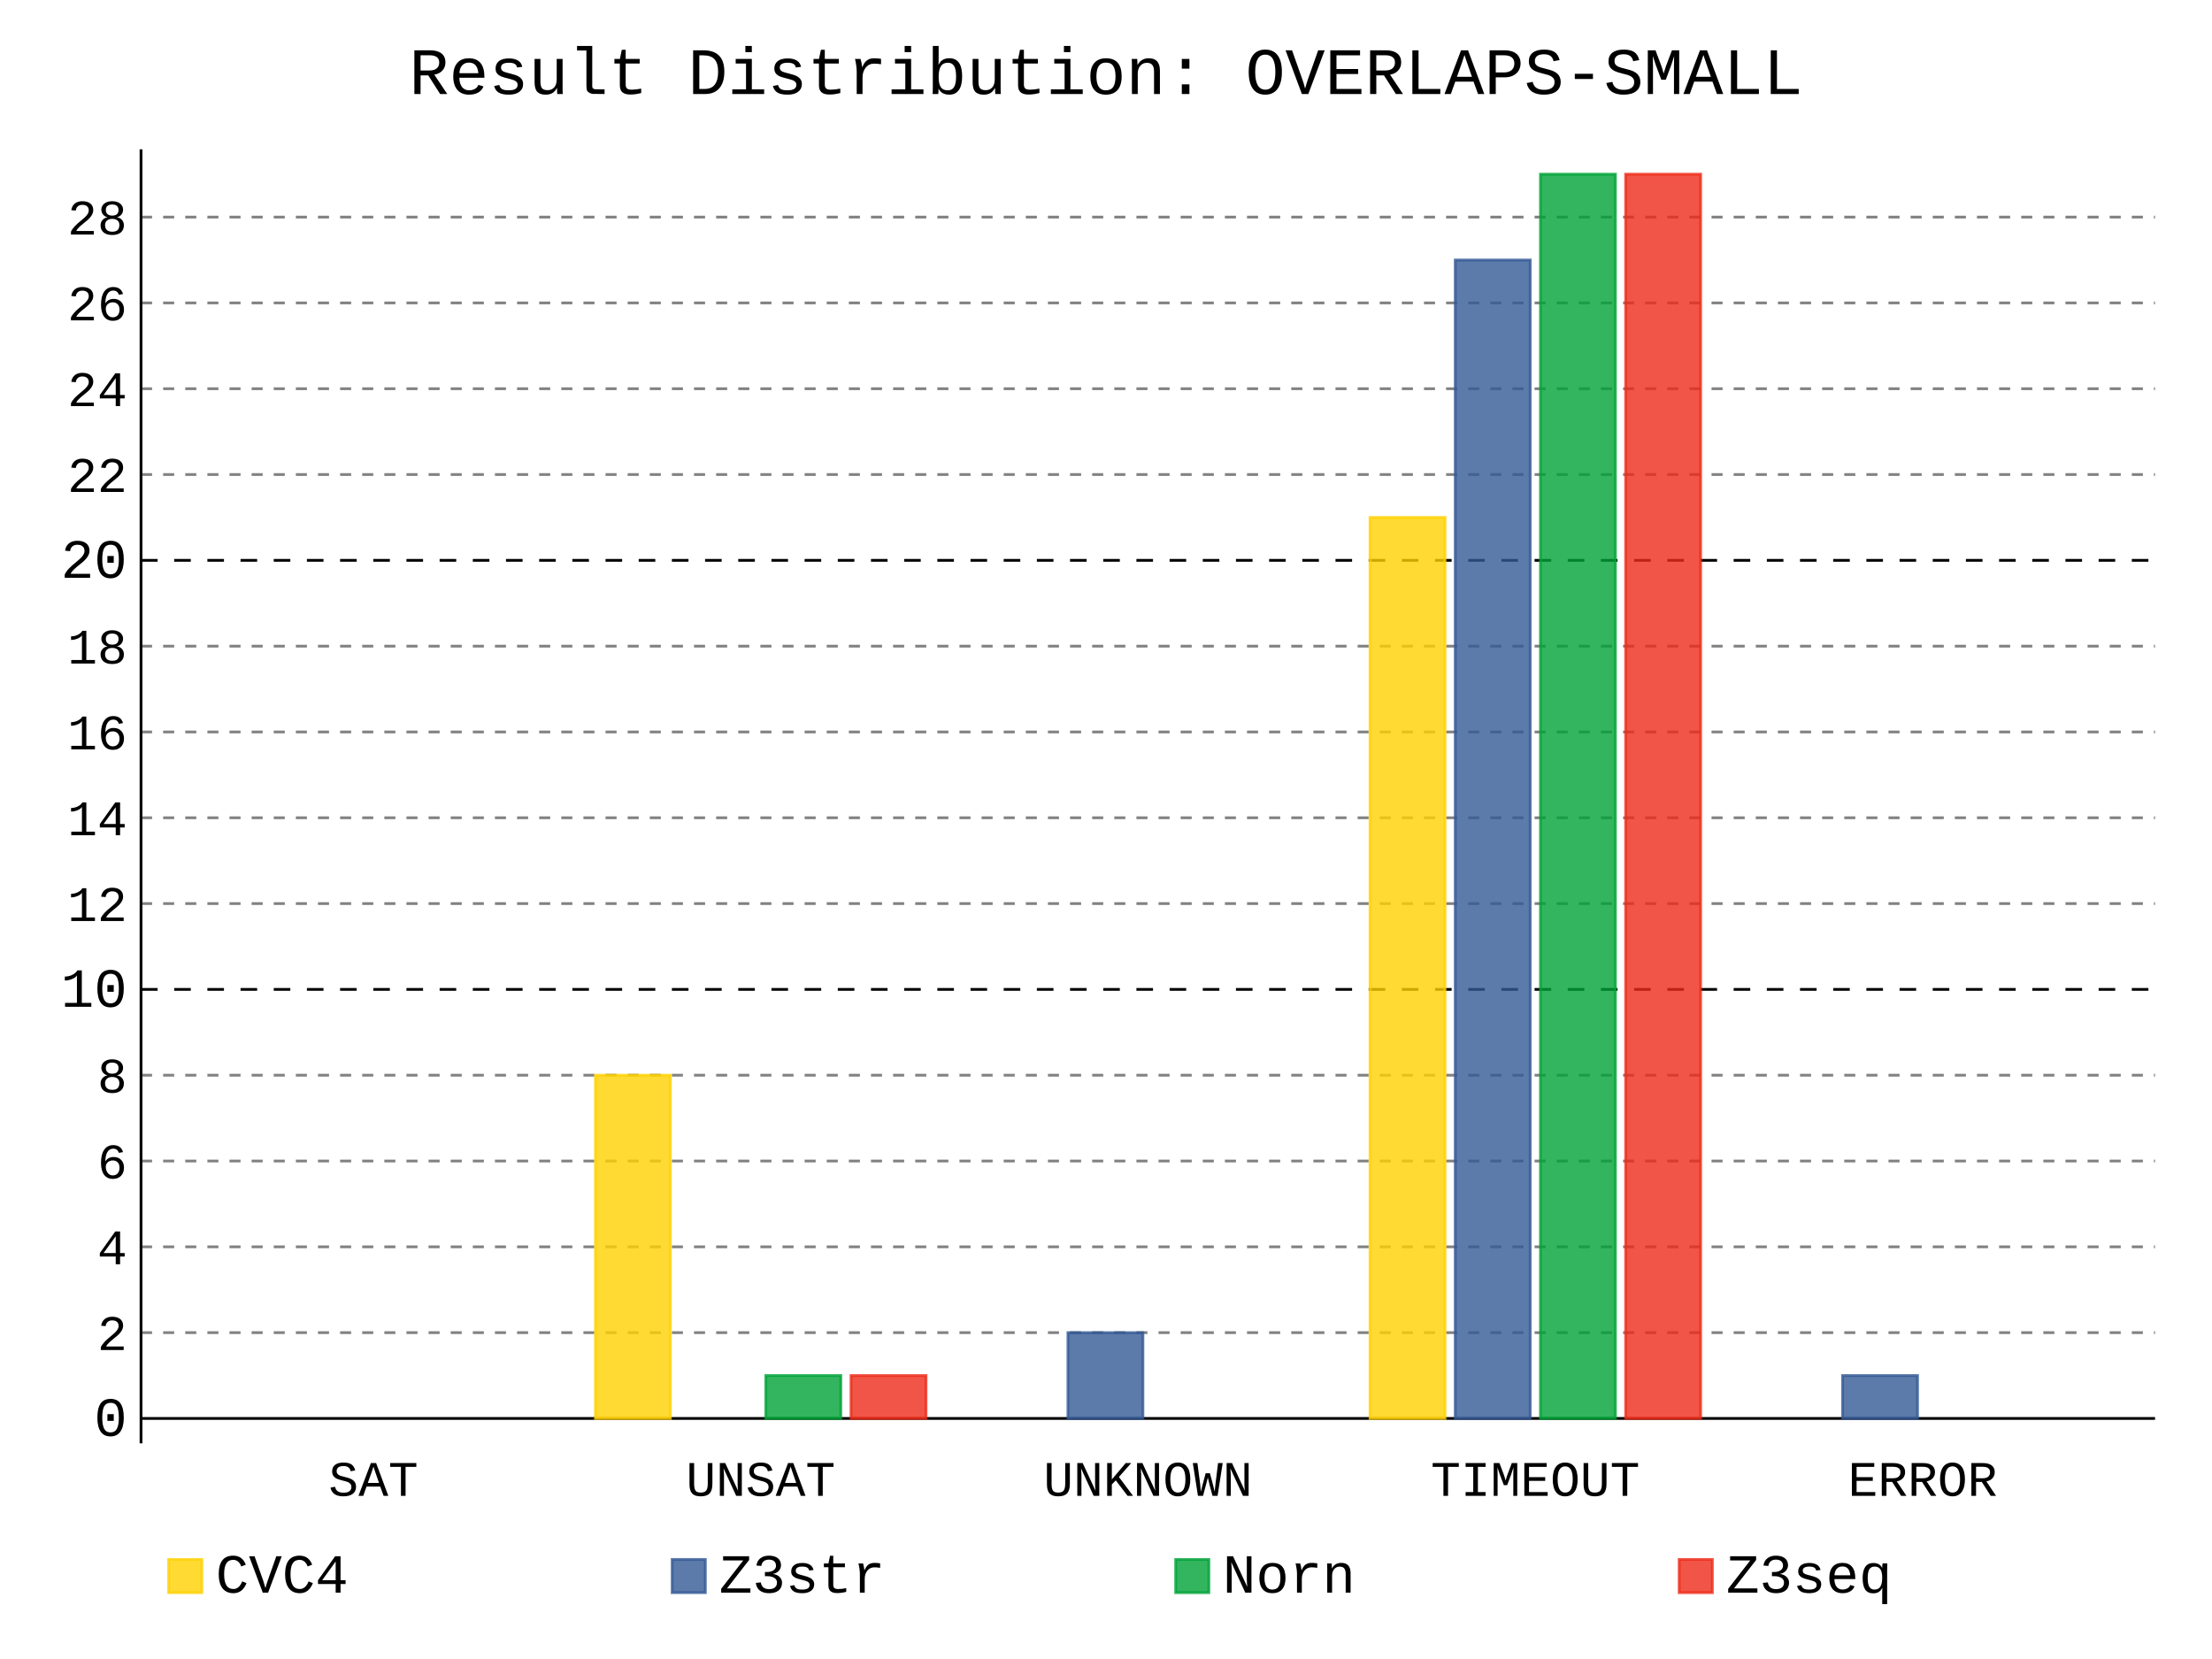
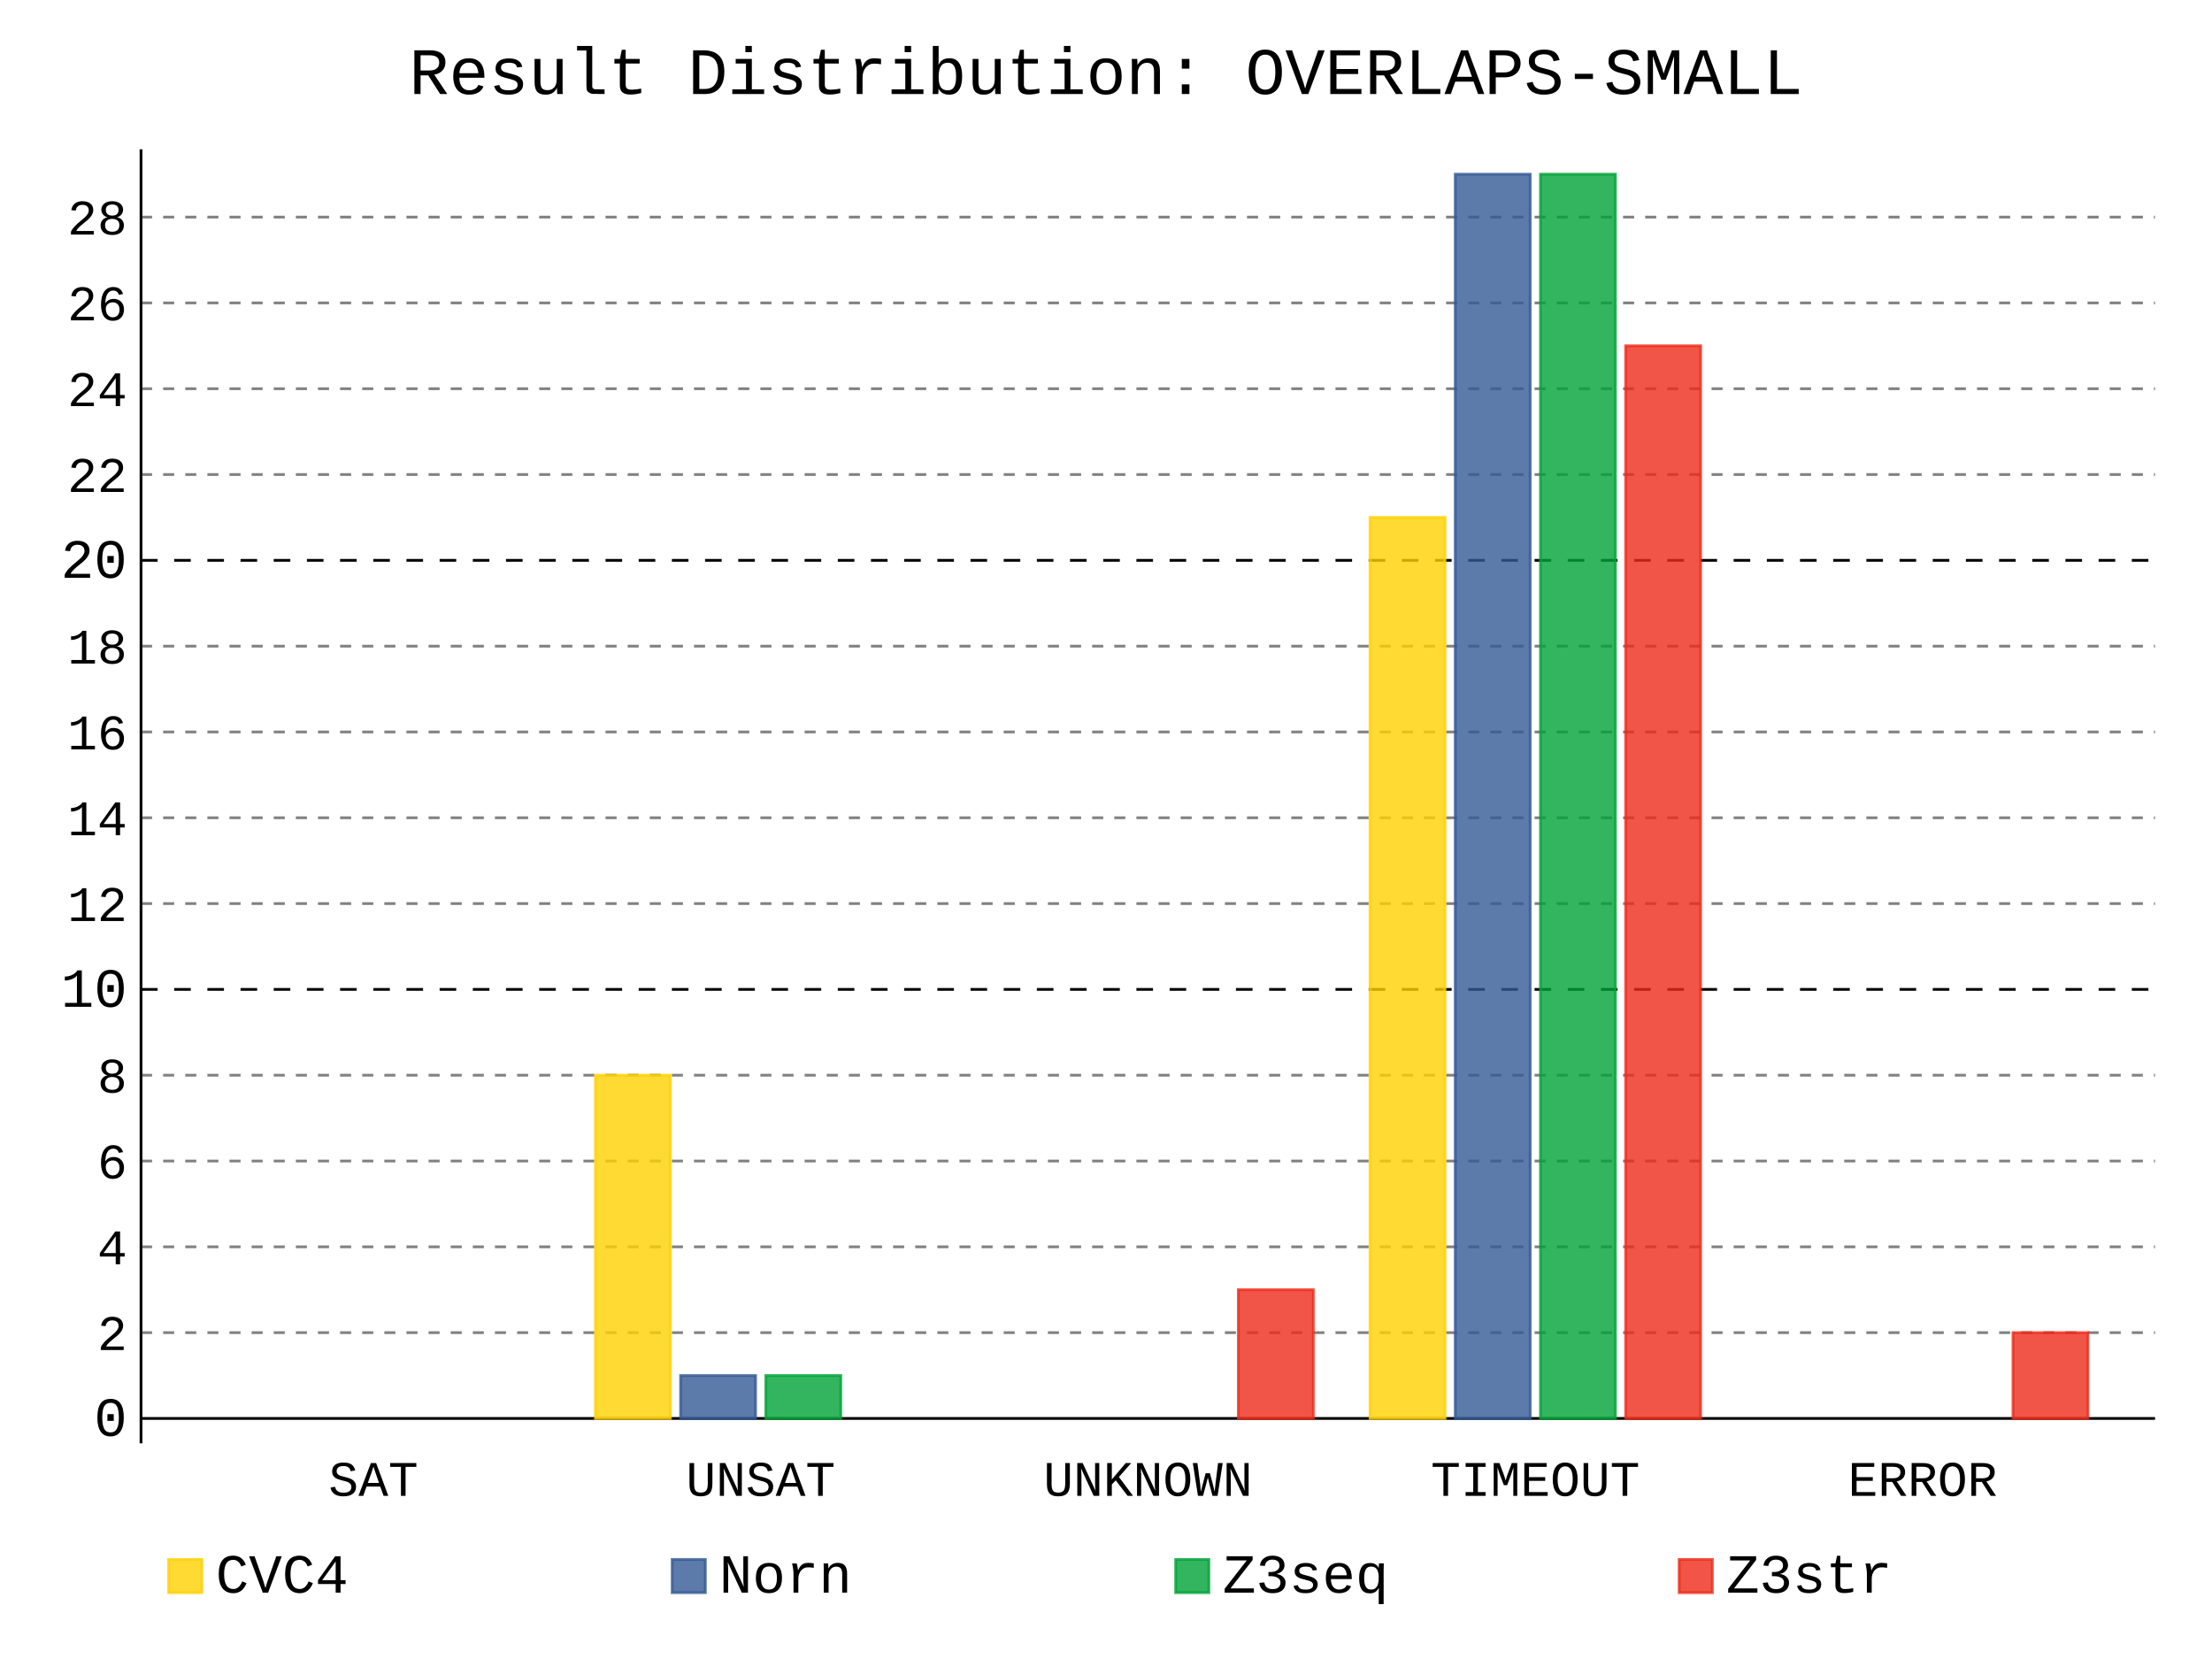
- <svg xmlns="http://www.w3.org/2000/svg" id="chart-1dccd689-fd8d-434d-a533-f8e82f2679fd" class="pygal-chart" viewBox="0 0 800 600">
+ <svg xmlns="http://www.w3.org/2000/svg" id="chart-6df65aa7-41f6-4858-bd6e-4accee3d0bc0" class="pygal-chart" viewBox="0 0 800 600">
  <defs>
-     <style type="text/css">#chart-1dccd689-fd8d-434d-a533-f8e82f2679fd{-webkit-user-select:none;-webkit-font-smoothing:antialiased;font-family:Consolas,"Liberation Mono",Menlo,Courier,monospace}#chart-1dccd689-fd8d-434d-a533-f8e82f2679fd .title{font-family:Consolas,"Liberation Mono",Menlo,Courier,monospace;font-size:24px}#chart-1dccd689-fd8d-434d-a533-f8e82f2679fd .legends .legend text{font-family:Consolas,"Liberation Mono",Menlo,Courier,monospace;font-size:20px}#chart-1dccd689-fd8d-434d-a533-f8e82f2679fd .axis text{font-family:Consolas,"Liberation Mono",Menlo,Courier,monospace;font-size:18px}#chart-1dccd689-fd8d-434d-a533-f8e82f2679fd .axis text.major{font-family:Consolas,"Liberation Mono",Menlo,Courier,monospace;font-size:20px}#chart-1dccd689-fd8d-434d-a533-f8e82f2679fd .text-overlay text.value{font-family:Consolas,"Liberation Mono",Menlo,Courier,monospace;font-size:22px}#chart-1dccd689-fd8d-434d-a533-f8e82f2679fd .text-overlay text.label{font-family:Consolas,"Liberation Mono",Menlo,Courier,monospace;font-size:20px}#chart-1dccd689-fd8d-434d-a533-f8e82f2679fd .tooltip{font-family:Consolas,"Liberation Mono",Menlo,Courier,monospace;font-size:20px}#chart-1dccd689-fd8d-434d-a533-f8e82f2679fd text.no_data{font-family:Consolas,"Liberation Mono",Menlo,Courier,monospace;font-size:64px}
- #chart-1dccd689-fd8d-434d-a533-f8e82f2679fd{background-color:#FFFFFF}#chart-1dccd689-fd8d-434d-a533-f8e82f2679fd path,#chart-1dccd689-fd8d-434d-a533-f8e82f2679fd line,#chart-1dccd689-fd8d-434d-a533-f8e82f2679fd rect,#chart-1dccd689-fd8d-434d-a533-f8e82f2679fd circle{-webkit-transition:100ms;-moz-transition:100ms;transition:100ms}#chart-1dccd689-fd8d-434d-a533-f8e82f2679fd .graph &gt; .background{fill:#FFFFFF}#chart-1dccd689-fd8d-434d-a533-f8e82f2679fd .plot &gt; .background{fill:#FFFFFF}#chart-1dccd689-fd8d-434d-a533-f8e82f2679fd .graph{fill:#000000}#chart-1dccd689-fd8d-434d-a533-f8e82f2679fd text.no_data{fill:#000000}#chart-1dccd689-fd8d-434d-a533-f8e82f2679fd .title{fill:#000000}#chart-1dccd689-fd8d-434d-a533-f8e82f2679fd .legends .legend text{fill:#000000}#chart-1dccd689-fd8d-434d-a533-f8e82f2679fd .legends .legend:hover text{fill:#000000}#chart-1dccd689-fd8d-434d-a533-f8e82f2679fd .axis .line{stroke:#000000}#chart-1dccd689-fd8d-434d-a533-f8e82f2679fd .axis .guide.line{stroke:#828282}#chart-1dccd689-fd8d-434d-a533-f8e82f2679fd .axis .major.line{stroke:#000000}#chart-1dccd689-fd8d-434d-a533-f8e82f2679fd .axis text.major{fill:#000000}#chart-1dccd689-fd8d-434d-a533-f8e82f2679fd .axis.y .guides:hover .guide.line,#chart-1dccd689-fd8d-434d-a533-f8e82f2679fd .line-graph .axis.x .guides:hover .guide.line,#chart-1dccd689-fd8d-434d-a533-f8e82f2679fd .stackedline-graph .axis.x .guides:hover .guide.line,#chart-1dccd689-fd8d-434d-a533-f8e82f2679fd .xy-graph .axis.x .guides:hover .guide.line{stroke:#000000}#chart-1dccd689-fd8d-434d-a533-f8e82f2679fd .axis .guides:hover text{fill:#000000}#chart-1dccd689-fd8d-434d-a533-f8e82f2679fd .reactive{fill-opacity:.8;stroke-opacity:.8}#chart-1dccd689-fd8d-434d-a533-f8e82f2679fd .ci{stroke:#000000}#chart-1dccd689-fd8d-434d-a533-f8e82f2679fd .reactive.active,#chart-1dccd689-fd8d-434d-a533-f8e82f2679fd .active .reactive{fill-opacity:.9;stroke-opacity:.9;stroke-width:4}#chart-1dccd689-fd8d-434d-a533-f8e82f2679fd .ci .reactive.active{stroke-width:1.5}#chart-1dccd689-fd8d-434d-a533-f8e82f2679fd .series text{fill:#000000}#chart-1dccd689-fd8d-434d-a533-f8e82f2679fd .tooltip rect{fill:#FFFFFF;stroke:#000000;-webkit-transition:opacity 100ms;-moz-transition:opacity 100ms;transition:opacity 100ms}#chart-1dccd689-fd8d-434d-a533-f8e82f2679fd .tooltip .label{fill:#000000}#chart-1dccd689-fd8d-434d-a533-f8e82f2679fd .tooltip .label{fill:#000000}#chart-1dccd689-fd8d-434d-a533-f8e82f2679fd .tooltip .legend{font-size:.8em;fill:#828282}#chart-1dccd689-fd8d-434d-a533-f8e82f2679fd .tooltip .x_label{font-size:.6em;fill:#000000}#chart-1dccd689-fd8d-434d-a533-f8e82f2679fd .tooltip .xlink{font-size:.5em;text-decoration:underline}#chart-1dccd689-fd8d-434d-a533-f8e82f2679fd .tooltip .value{font-size:1.5em}#chart-1dccd689-fd8d-434d-a533-f8e82f2679fd .bound{font-size:.5em}#chart-1dccd689-fd8d-434d-a533-f8e82f2679fd .max-value{font-size:.75em;fill:#828282}#chart-1dccd689-fd8d-434d-a533-f8e82f2679fd .map-element{fill:#FFFFFF;stroke:#828282 !important}#chart-1dccd689-fd8d-434d-a533-f8e82f2679fd .map-element .reactive{fill-opacity:inherit;stroke-opacity:inherit}#chart-1dccd689-fd8d-434d-a533-f8e82f2679fd .color-0,#chart-1dccd689-fd8d-434d-a533-f8e82f2679fd .color-0 a:visited{stroke:#FFD000;fill:#FFD000}#chart-1dccd689-fd8d-434d-a533-f8e82f2679fd .color-1,#chart-1dccd689-fd8d-434d-a533-f8e82f2679fd .color-1 a:visited{stroke:#345995;fill:#345995}#chart-1dccd689-fd8d-434d-a533-f8e82f2679fd .color-2,#chart-1dccd689-fd8d-434d-a533-f8e82f2679fd .color-2 a:visited{stroke:#01A337;fill:#01A337}#chart-1dccd689-fd8d-434d-a533-f8e82f2679fd .color-3,#chart-1dccd689-fd8d-434d-a533-f8e82f2679fd .color-3 a:visited{stroke:#ED2B1A;fill:#ED2B1A}#chart-1dccd689-fd8d-434d-a533-f8e82f2679fd .text-overlay .color-0 text{fill:black}#chart-1dccd689-fd8d-434d-a533-f8e82f2679fd .text-overlay .color-1 text{fill:black}#chart-1dccd689-fd8d-434d-a533-f8e82f2679fd .text-overlay .color-2 text{fill:black}#chart-1dccd689-fd8d-434d-a533-f8e82f2679fd .text-overlay .color-3 text{fill:black}
- #chart-1dccd689-fd8d-434d-a533-f8e82f2679fd text.no_data{text-anchor:middle}#chart-1dccd689-fd8d-434d-a533-f8e82f2679fd .guide.line{fill:none}#chart-1dccd689-fd8d-434d-a533-f8e82f2679fd .centered{text-anchor:middle}#chart-1dccd689-fd8d-434d-a533-f8e82f2679fd .title{text-anchor:middle}#chart-1dccd689-fd8d-434d-a533-f8e82f2679fd .legends .legend text{fill-opacity:1}#chart-1dccd689-fd8d-434d-a533-f8e82f2679fd .axis.x text{text-anchor:middle}#chart-1dccd689-fd8d-434d-a533-f8e82f2679fd .axis.x:not(.web) text[transform]{text-anchor:start}#chart-1dccd689-fd8d-434d-a533-f8e82f2679fd .axis.x:not(.web) text[transform].backwards{text-anchor:end}#chart-1dccd689-fd8d-434d-a533-f8e82f2679fd .axis.y text{text-anchor:end}#chart-1dccd689-fd8d-434d-a533-f8e82f2679fd .axis.y text[transform].backwards{text-anchor:start}#chart-1dccd689-fd8d-434d-a533-f8e82f2679fd .axis.y2 text{text-anchor:start}#chart-1dccd689-fd8d-434d-a533-f8e82f2679fd .axis.y2 text[transform].backwards{text-anchor:end}#chart-1dccd689-fd8d-434d-a533-f8e82f2679fd .axis .guide.line{stroke-dasharray:4,4}#chart-1dccd689-fd8d-434d-a533-f8e82f2679fd .axis .major.guide.line{stroke-dasharray:6,6}#chart-1dccd689-fd8d-434d-a533-f8e82f2679fd .horizontal .axis.y .guide.line,#chart-1dccd689-fd8d-434d-a533-f8e82f2679fd .horizontal .axis.y2 .guide.line,#chart-1dccd689-fd8d-434d-a533-f8e82f2679fd .vertical .axis.x .guide.line{opacity:0}#chart-1dccd689-fd8d-434d-a533-f8e82f2679fd .horizontal .axis.always_show .guide.line,#chart-1dccd689-fd8d-434d-a533-f8e82f2679fd .vertical .axis.always_show .guide.line{opacity:1 !important}#chart-1dccd689-fd8d-434d-a533-f8e82f2679fd .axis.y .guides:hover .guide.line,#chart-1dccd689-fd8d-434d-a533-f8e82f2679fd .axis.y2 .guides:hover .guide.line,#chart-1dccd689-fd8d-434d-a533-f8e82f2679fd .axis.x .guides:hover .guide.line{opacity:1}#chart-1dccd689-fd8d-434d-a533-f8e82f2679fd .axis .guides:hover text{opacity:1}#chart-1dccd689-fd8d-434d-a533-f8e82f2679fd .nofill{fill:none}#chart-1dccd689-fd8d-434d-a533-f8e82f2679fd .subtle-fill{fill-opacity:.2}#chart-1dccd689-fd8d-434d-a533-f8e82f2679fd .dot{stroke-width:1px;fill-opacity:1}#chart-1dccd689-fd8d-434d-a533-f8e82f2679fd .dot.active{stroke-width:5px}#chart-1dccd689-fd8d-434d-a533-f8e82f2679fd .dot.negative{fill:transparent}#chart-1dccd689-fd8d-434d-a533-f8e82f2679fd text,#chart-1dccd689-fd8d-434d-a533-f8e82f2679fd tspan{stroke:none !important}#chart-1dccd689-fd8d-434d-a533-f8e82f2679fd .series text.active{opacity:1}#chart-1dccd689-fd8d-434d-a533-f8e82f2679fd .tooltip rect{fill-opacity:.95;stroke-width:.5}#chart-1dccd689-fd8d-434d-a533-f8e82f2679fd .tooltip text{fill-opacity:1}#chart-1dccd689-fd8d-434d-a533-f8e82f2679fd .showable{visibility:hidden}#chart-1dccd689-fd8d-434d-a533-f8e82f2679fd .showable.shown{visibility:visible}#chart-1dccd689-fd8d-434d-a533-f8e82f2679fd .gauge-background{fill:rgba(229,229,229,1);stroke:none}#chart-1dccd689-fd8d-434d-a533-f8e82f2679fd .bg-lines{stroke:#FFFFFF;stroke-width:2px}</style>
+     <style type="text/css">#chart-6df65aa7-41f6-4858-bd6e-4accee3d0bc0{-webkit-user-select:none;-webkit-font-smoothing:antialiased;font-family:Consolas,"Liberation Mono",Menlo,Courier,monospace}#chart-6df65aa7-41f6-4858-bd6e-4accee3d0bc0 .title{font-family:Consolas,"Liberation Mono",Menlo,Courier,monospace;font-size:24px}#chart-6df65aa7-41f6-4858-bd6e-4accee3d0bc0 .legends .legend text{font-family:Consolas,"Liberation Mono",Menlo,Courier,monospace;font-size:20px}#chart-6df65aa7-41f6-4858-bd6e-4accee3d0bc0 .axis text{font-family:Consolas,"Liberation Mono",Menlo,Courier,monospace;font-size:18px}#chart-6df65aa7-41f6-4858-bd6e-4accee3d0bc0 .axis text.major{font-family:Consolas,"Liberation Mono",Menlo,Courier,monospace;font-size:20px}#chart-6df65aa7-41f6-4858-bd6e-4accee3d0bc0 .text-overlay text.value{font-family:Consolas,"Liberation Mono",Menlo,Courier,monospace;font-size:22px}#chart-6df65aa7-41f6-4858-bd6e-4accee3d0bc0 .text-overlay text.label{font-family:Consolas,"Liberation Mono",Menlo,Courier,monospace;font-size:20px}#chart-6df65aa7-41f6-4858-bd6e-4accee3d0bc0 .tooltip{font-family:Consolas,"Liberation Mono",Menlo,Courier,monospace;font-size:20px}#chart-6df65aa7-41f6-4858-bd6e-4accee3d0bc0 text.no_data{font-family:Consolas,"Liberation Mono",Menlo,Courier,monospace;font-size:64px}
+ #chart-6df65aa7-41f6-4858-bd6e-4accee3d0bc0{background-color:#FFFFFF}#chart-6df65aa7-41f6-4858-bd6e-4accee3d0bc0 path,#chart-6df65aa7-41f6-4858-bd6e-4accee3d0bc0 line,#chart-6df65aa7-41f6-4858-bd6e-4accee3d0bc0 rect,#chart-6df65aa7-41f6-4858-bd6e-4accee3d0bc0 circle{-webkit-transition:100ms;-moz-transition:100ms;transition:100ms}#chart-6df65aa7-41f6-4858-bd6e-4accee3d0bc0 .graph &gt; .background{fill:#FFFFFF}#chart-6df65aa7-41f6-4858-bd6e-4accee3d0bc0 .plot &gt; .background{fill:#FFFFFF}#chart-6df65aa7-41f6-4858-bd6e-4accee3d0bc0 .graph{fill:#000000}#chart-6df65aa7-41f6-4858-bd6e-4accee3d0bc0 text.no_data{fill:#000000}#chart-6df65aa7-41f6-4858-bd6e-4accee3d0bc0 .title{fill:#000000}#chart-6df65aa7-41f6-4858-bd6e-4accee3d0bc0 .legends .legend text{fill:#000000}#chart-6df65aa7-41f6-4858-bd6e-4accee3d0bc0 .legends .legend:hover text{fill:#000000}#chart-6df65aa7-41f6-4858-bd6e-4accee3d0bc0 .axis .line{stroke:#000000}#chart-6df65aa7-41f6-4858-bd6e-4accee3d0bc0 .axis .guide.line{stroke:#828282}#chart-6df65aa7-41f6-4858-bd6e-4accee3d0bc0 .axis .major.line{stroke:#000000}#chart-6df65aa7-41f6-4858-bd6e-4accee3d0bc0 .axis text.major{fill:#000000}#chart-6df65aa7-41f6-4858-bd6e-4accee3d0bc0 .axis.y .guides:hover .guide.line,#chart-6df65aa7-41f6-4858-bd6e-4accee3d0bc0 .line-graph .axis.x .guides:hover .guide.line,#chart-6df65aa7-41f6-4858-bd6e-4accee3d0bc0 .stackedline-graph .axis.x .guides:hover .guide.line,#chart-6df65aa7-41f6-4858-bd6e-4accee3d0bc0 .xy-graph .axis.x .guides:hover .guide.line{stroke:#000000}#chart-6df65aa7-41f6-4858-bd6e-4accee3d0bc0 .axis .guides:hover text{fill:#000000}#chart-6df65aa7-41f6-4858-bd6e-4accee3d0bc0 .reactive{fill-opacity:.8;stroke-opacity:.8}#chart-6df65aa7-41f6-4858-bd6e-4accee3d0bc0 .ci{stroke:#000000}#chart-6df65aa7-41f6-4858-bd6e-4accee3d0bc0 .reactive.active,#chart-6df65aa7-41f6-4858-bd6e-4accee3d0bc0 .active .reactive{fill-opacity:.9;stroke-opacity:.9;stroke-width:4}#chart-6df65aa7-41f6-4858-bd6e-4accee3d0bc0 .ci .reactive.active{stroke-width:1.5}#chart-6df65aa7-41f6-4858-bd6e-4accee3d0bc0 .series text{fill:#000000}#chart-6df65aa7-41f6-4858-bd6e-4accee3d0bc0 .tooltip rect{fill:#FFFFFF;stroke:#000000;-webkit-transition:opacity 100ms;-moz-transition:opacity 100ms;transition:opacity 100ms}#chart-6df65aa7-41f6-4858-bd6e-4accee3d0bc0 .tooltip .label{fill:#000000}#chart-6df65aa7-41f6-4858-bd6e-4accee3d0bc0 .tooltip .label{fill:#000000}#chart-6df65aa7-41f6-4858-bd6e-4accee3d0bc0 .tooltip .legend{font-size:.8em;fill:#828282}#chart-6df65aa7-41f6-4858-bd6e-4accee3d0bc0 .tooltip .x_label{font-size:.6em;fill:#000000}#chart-6df65aa7-41f6-4858-bd6e-4accee3d0bc0 .tooltip .xlink{font-size:.5em;text-decoration:underline}#chart-6df65aa7-41f6-4858-bd6e-4accee3d0bc0 .tooltip .value{font-size:1.5em}#chart-6df65aa7-41f6-4858-bd6e-4accee3d0bc0 .bound{font-size:.5em}#chart-6df65aa7-41f6-4858-bd6e-4accee3d0bc0 .max-value{font-size:.75em;fill:#828282}#chart-6df65aa7-41f6-4858-bd6e-4accee3d0bc0 .map-element{fill:#FFFFFF;stroke:#828282 !important}#chart-6df65aa7-41f6-4858-bd6e-4accee3d0bc0 .map-element .reactive{fill-opacity:inherit;stroke-opacity:inherit}#chart-6df65aa7-41f6-4858-bd6e-4accee3d0bc0 .color-0,#chart-6df65aa7-41f6-4858-bd6e-4accee3d0bc0 .color-0 a:visited{stroke:#FFD000;fill:#FFD000}#chart-6df65aa7-41f6-4858-bd6e-4accee3d0bc0 .color-1,#chart-6df65aa7-41f6-4858-bd6e-4accee3d0bc0 .color-1 a:visited{stroke:#345995;fill:#345995}#chart-6df65aa7-41f6-4858-bd6e-4accee3d0bc0 .color-2,#chart-6df65aa7-41f6-4858-bd6e-4accee3d0bc0 .color-2 a:visited{stroke:#01A337;fill:#01A337}#chart-6df65aa7-41f6-4858-bd6e-4accee3d0bc0 .color-3,#chart-6df65aa7-41f6-4858-bd6e-4accee3d0bc0 .color-3 a:visited{stroke:#ED2B1A;fill:#ED2B1A}#chart-6df65aa7-41f6-4858-bd6e-4accee3d0bc0 .text-overlay .color-0 text{fill:black}#chart-6df65aa7-41f6-4858-bd6e-4accee3d0bc0 .text-overlay .color-1 text{fill:black}#chart-6df65aa7-41f6-4858-bd6e-4accee3d0bc0 .text-overlay .color-2 text{fill:black}#chart-6df65aa7-41f6-4858-bd6e-4accee3d0bc0 .text-overlay .color-3 text{fill:black}
+ #chart-6df65aa7-41f6-4858-bd6e-4accee3d0bc0 text.no_data{text-anchor:middle}#chart-6df65aa7-41f6-4858-bd6e-4accee3d0bc0 .guide.line{fill:none}#chart-6df65aa7-41f6-4858-bd6e-4accee3d0bc0 .centered{text-anchor:middle}#chart-6df65aa7-41f6-4858-bd6e-4accee3d0bc0 .title{text-anchor:middle}#chart-6df65aa7-41f6-4858-bd6e-4accee3d0bc0 .legends .legend text{fill-opacity:1}#chart-6df65aa7-41f6-4858-bd6e-4accee3d0bc0 .axis.x text{text-anchor:middle}#chart-6df65aa7-41f6-4858-bd6e-4accee3d0bc0 .axis.x:not(.web) text[transform]{text-anchor:start}#chart-6df65aa7-41f6-4858-bd6e-4accee3d0bc0 .axis.x:not(.web) text[transform].backwards{text-anchor:end}#chart-6df65aa7-41f6-4858-bd6e-4accee3d0bc0 .axis.y text{text-anchor:end}#chart-6df65aa7-41f6-4858-bd6e-4accee3d0bc0 .axis.y text[transform].backwards{text-anchor:start}#chart-6df65aa7-41f6-4858-bd6e-4accee3d0bc0 .axis.y2 text{text-anchor:start}#chart-6df65aa7-41f6-4858-bd6e-4accee3d0bc0 .axis.y2 text[transform].backwards{text-anchor:end}#chart-6df65aa7-41f6-4858-bd6e-4accee3d0bc0 .axis .guide.line{stroke-dasharray:4,4}#chart-6df65aa7-41f6-4858-bd6e-4accee3d0bc0 .axis .major.guide.line{stroke-dasharray:6,6}#chart-6df65aa7-41f6-4858-bd6e-4accee3d0bc0 .horizontal .axis.y .guide.line,#chart-6df65aa7-41f6-4858-bd6e-4accee3d0bc0 .horizontal .axis.y2 .guide.line,#chart-6df65aa7-41f6-4858-bd6e-4accee3d0bc0 .vertical .axis.x .guide.line{opacity:0}#chart-6df65aa7-41f6-4858-bd6e-4accee3d0bc0 .horizontal .axis.always_show .guide.line,#chart-6df65aa7-41f6-4858-bd6e-4accee3d0bc0 .vertical .axis.always_show .guide.line{opacity:1 !important}#chart-6df65aa7-41f6-4858-bd6e-4accee3d0bc0 .axis.y .guides:hover .guide.line,#chart-6df65aa7-41f6-4858-bd6e-4accee3d0bc0 .axis.y2 .guides:hover .guide.line,#chart-6df65aa7-41f6-4858-bd6e-4accee3d0bc0 .axis.x .guides:hover .guide.line{opacity:1}#chart-6df65aa7-41f6-4858-bd6e-4accee3d0bc0 .axis .guides:hover text{opacity:1}#chart-6df65aa7-41f6-4858-bd6e-4accee3d0bc0 .nofill{fill:none}#chart-6df65aa7-41f6-4858-bd6e-4accee3d0bc0 .subtle-fill{fill-opacity:.2}#chart-6df65aa7-41f6-4858-bd6e-4accee3d0bc0 .dot{stroke-width:1px;fill-opacity:1}#chart-6df65aa7-41f6-4858-bd6e-4accee3d0bc0 .dot.active{stroke-width:5px}#chart-6df65aa7-41f6-4858-bd6e-4accee3d0bc0 .dot.negative{fill:transparent}#chart-6df65aa7-41f6-4858-bd6e-4accee3d0bc0 text,#chart-6df65aa7-41f6-4858-bd6e-4accee3d0bc0 tspan{stroke:none !important}#chart-6df65aa7-41f6-4858-bd6e-4accee3d0bc0 .series text.active{opacity:1}#chart-6df65aa7-41f6-4858-bd6e-4accee3d0bc0 .tooltip rect{fill-opacity:.95;stroke-width:.5}#chart-6df65aa7-41f6-4858-bd6e-4accee3d0bc0 .tooltip text{fill-opacity:1}#chart-6df65aa7-41f6-4858-bd6e-4accee3d0bc0 .showable{visibility:hidden}#chart-6df65aa7-41f6-4858-bd6e-4accee3d0bc0 .showable.shown{visibility:visible}#chart-6df65aa7-41f6-4858-bd6e-4accee3d0bc0 .gauge-background{fill:rgba(229,229,229,1);stroke:none}#chart-6df65aa7-41f6-4858-bd6e-4accee3d0bc0 .bg-lines{stroke:#FFFFFF;stroke-width:2px}</style>
  </defs>
  <g class="graph bar-graph vertical">
    <rect class="background" height="600" width="800" x="0" y="0" />
    <g class="plot" transform="translate(51, 54)">
      <rect class="background" height="468.0" width="728.4" x="0" y="0" />
      <g class="axis y always_show">
        <g class="guides">
          <path class="axis major line" d="M0 459 h728.4" />
          <text class="major" x="-5" y="465.3">0</text>
        </g>
        <g class="guides">
          <path class="guide line" d="M0 427.966 h728.4" />
          <text class="" x="-5" y="434.266">2</text>
        </g>
        <g class="guides">
          <path class="guide line" d="M0 396.931 h728.4" />
          <text class="" x="-5" y="403.231">4</text>
        </g>
        <g class="guides">
          <path class="guide line" d="M0 365.897 h728.4" />
          <text class="" x="-5" y="372.197">6</text>
        </g>
        <g class="guides">
          <path class="guide line" d="M0 334.862 h728.4" />
          <text class="" x="-5" y="341.162">8</text>
        </g>
        <g class="guides">
          <path class="major guide line" d="M0 303.828 h728.4" />
          <text class="major" x="-5" y="310.128">10</text>
        </g>
        <g class="guides">
          <path class="guide line" d="M0 272.793 h728.4" />
          <text class="" x="-5" y="279.093">12</text>
        </g>
        <g class="guides">
          <path class="guide line" d="M0 241.759 h728.4" />
          <text class="" x="-5" y="248.059">14</text>
        </g>
        <g class="guides">
          <path class="guide line" d="M0 210.724 h728.4" />
          <text class="" x="-5" y="217.024">16</text>
        </g>
        <g class="guides">
          <path class="guide line" d="M0 179.69 h728.4" />
          <text class="" x="-5" y="185.99">18</text>
        </g>
        <g class="guides">
          <path class="major guide line" d="M0 148.655 h728.4" />
          <text class="major" x="-5" y="154.955">20</text>
        </g>
        <g class="guides">
          <path class="guide line" d="M0 117.621 h728.4" />
          <text class="" x="-5" y="123.921">22</text>
        </g>
        <g class="guides">
          <path class="guide line" d="M0 86.586 h728.4" />
          <text class="" x="-5" y="92.886">24</text>
        </g>
        <g class="guides">
          <path class="guide line" d="M0 55.552 h728.4" />
          <text class="" x="-5" y="61.852">26</text>
        </g>
        <g class="guides">
          <path class="guide line" d="M0 24.517 h728.4" />
          <text class="" x="-5" y="30.817">28</text>
        </g>
      </g>
      <g class="axis x">
        <path class="line" d="M0 0 v468" />
        <g class="guides">
          <path class="guide line" d="M84.046 0 v468" />
          <text class="" x="84.046" y="487.0">SAT</text>
        </g>
        <g class="guides">
          <path class="guide line" d="M224.123 0 v468" />
          <text class="" x="224.123" y="487.0">UNSAT</text>
        </g>
        <g class="guides">
          <path class="guide line" d="M364.2 0 v468" />
          <text class="" x="364.2" y="487.0">UNKNOWN</text>
        </g>
        <g class="guides">
          <path class="guide line" d="M504.277 0 v468" />
          <text class="" x="504.277" y="487.0">TIMEOUT</text>
        </g>
        <g class="guides">
          <path class="guide line" d="M644.354 0 v468" />
          <text class="" x="644.354" y="487.0">ERROR</text>
        </g>
      </g>
      <g class="series serie-0 color-0">
        <g class="bars">
          <g class="bar">
            <rect class="rect reactive tooltip-trigger" height="0.0" rx="0" ry="0" width="27.119" x="24.261" y="459.0" />
          </g>
          <g class="bar">
            <rect class="rect reactive tooltip-trigger" height="124.138" rx="0" ry="0" width="27.119" x="164.338" y="334.862" />
          </g>
          <g class="bar">
            <rect class="rect reactive tooltip-trigger" height="0.0" rx="0" ry="0" width="27.119" x="304.415" y="459.0" />
          </g>
          <g class="bar">
            <rect class="rect reactive tooltip-trigger" height="325.862" rx="0" ry="0" width="27.119" x="444.492" y="133.138" />
          </g>
          <g class="bar">
            <rect class="rect reactive tooltip-trigger" height="0.0" rx="0" ry="0" width="27.119" x="584.569" y="459.0" />
          </g>
        </g>
      </g>
      <g class="series serie-1 color-1">
        <g class="bars">
          <g class="bar">
            <rect class="rect reactive tooltip-trigger" height="0.0" rx="0" ry="0" width="27.119" x="55.078" y="459.0" />
          </g>
          <g class="bar">
-             <rect class="rect reactive tooltip-trigger" height="0.0" rx="0" ry="0" width="27.119" x="195.155" y="459.0" />
-           </g>
-           <g class="bar">
-             <rect class="rect reactive tooltip-trigger" height="31.034" rx="0" ry="0" width="27.119" x="335.232" y="427.966" />
-           </g>
-           <g class="bar">
-             <rect class="rect reactive tooltip-trigger" height="418.966" rx="0" ry="0" width="27.119" x="475.309" y="40.034" />
-           </g>
-           <g class="bar">
-             <rect class="rect reactive tooltip-trigger" height="15.517" rx="0" ry="0" width="27.119" x="615.386" y="443.483" />
+             <rect class="rect reactive tooltip-trigger" height="15.517" rx="0" ry="0" width="27.119" x="195.155" y="443.483" />
+           </g>
+           <g class="bar">
+             <rect class="rect reactive tooltip-trigger" height="0.0" rx="0" ry="0" width="27.119" x="335.232" y="459.0" />
+           </g>
+           <g class="bar">
+             <rect class="rect reactive tooltip-trigger" height="450.0" rx="0" ry="0" width="27.119" x="475.309" y="9.0" />
+           </g>
+           <g class="bar">
+             <rect class="rect reactive tooltip-trigger" height="0.0" rx="0" ry="0" width="27.119" x="615.386" y="459.0" />
          </g>
        </g>
      </g>
      <g class="series serie-2 color-2">
        <g class="bars">
          <g class="bar">
            <rect class="rect reactive tooltip-trigger" height="0.0" rx="0" ry="0" width="27.119" x="85.895" y="459.0" />
          </g>
          <g class="bar">
            <rect class="rect reactive tooltip-trigger" height="15.517" rx="0" ry="0" width="27.119" x="225.972" y="443.483" />
          </g>
          <g class="bar">
            <rect class="rect reactive tooltip-trigger" height="0.0" rx="0" ry="0" width="27.119" x="366.049" y="459.0" />
          </g>
          <g class="bar">
            <rect class="rect reactive tooltip-trigger" height="450.0" rx="0" ry="0" width="27.119" x="506.126" y="9.0" />
          </g>
          <g class="bar">
            <rect class="rect reactive tooltip-trigger" height="0.0" rx="0" ry="0" width="27.119" x="646.203" y="459.0" />
          </g>
        </g>
      </g>
      <g class="series serie-3 color-3">
        <g class="bars">
          <g class="bar">
            <rect class="rect reactive tooltip-trigger" height="0.0" rx="0" ry="0" width="27.119" x="116.712" y="459.0" />
          </g>
          <g class="bar">
-             <rect class="rect reactive tooltip-trigger" height="15.517" rx="0" ry="0" width="27.119" x="256.789" y="443.483" />
-           </g>
-           <g class="bar">
-             <rect class="rect reactive tooltip-trigger" height="0.0" rx="0" ry="0" width="27.119" x="396.866" y="459.0" />
-           </g>
-           <g class="bar">
-             <rect class="rect reactive tooltip-trigger" height="450.0" rx="0" ry="0" width="27.119" x="536.943" y="9.0" />
-           </g>
-           <g class="bar">
-             <rect class="rect reactive tooltip-trigger" height="0.0" rx="0" ry="0" width="27.119" x="677.02" y="459.0" />
+             <rect class="rect reactive tooltip-trigger" height="0.0" rx="0" ry="0" width="27.119" x="256.789" y="459.0" />
+           </g>
+           <g class="bar">
+             <rect class="rect reactive tooltip-trigger" height="46.552" rx="0" ry="0" width="27.119" x="396.866" y="412.448" />
+           </g>
+           <g class="bar">
+             <rect class="rect reactive tooltip-trigger" height="387.931" rx="0" ry="0" width="27.119" x="536.943" y="71.069" />
+           </g>
+           <g class="bar">
+             <rect class="rect reactive tooltip-trigger" height="31.034" rx="0" ry="0" width="27.119" x="677.02" y="427.966" />
          </g>
        </g>
      </g>
    </g>
    <g class="titles">
      <text class="title plot_title" x="400.0" y="34">Result Distribution: OVERLAPS-SMALL</text>
    </g>
    <g class="plot overlay" transform="translate(51, 54)">
      <g class="series serie-0 color-0" />
      <g class="series serie-1 color-1" />
      <g class="series serie-2 color-2" />
      <g class="series serie-3 color-3" />
    </g>
    <g class="plot text-overlay" transform="translate(51, 54)">
      <g class="series serie-0 color-0" />
      <g class="series serie-1 color-1" />
      <g class="series serie-2 color-2" />
      <g class="series serie-3 color-3" />
    </g>
    <g class="plot tooltip-overlay" transform="translate(51, 54)">
      <g class="tooltip" style="opacity: 0" transform="translate(0 0)">
        <rect class="tooltip-box" height="0" rx="10" ry="10" width="0" />
        <g class="text" />
      </g>
    </g>
    <g class="legends" transform="translate(61, 560)">
      <g class="legend reactive activate-serie" id="activate-serie-0">
        <rect class="color-0 reactive" height="12" width="12" x="0.0" y="4.0" />
        <text x="17.0" y="16.0">CVC4</text>
      </g>
      <g class="legend reactive activate-serie" id="activate-serie-1">
        <rect class="color-1 reactive" height="12" width="12" x="182.1" y="4.0" />
-         <text x="199.1" y="16.0">Z3str</text>
+         <text x="199.1" y="16.0">Norn</text>
      </g>
      <g class="legend reactive activate-serie" id="activate-serie-2">
        <rect class="color-2 reactive" height="12" width="12" x="364.2" y="4.0" />
-         <text x="381.2" y="16.0">Norn</text>
+         <text x="381.2" y="16.0">Z3seq</text>
      </g>
      <g class="legend reactive activate-serie" id="activate-serie-3">
        <rect class="color-3 reactive" height="12" width="12" x="546.3" y="4.0" />
-         <text x="563.3" y="16.0">Z3seq</text>
+         <text x="563.3" y="16.0">Z3str</text>
      </g>
    </g>
  </g>
</svg>
